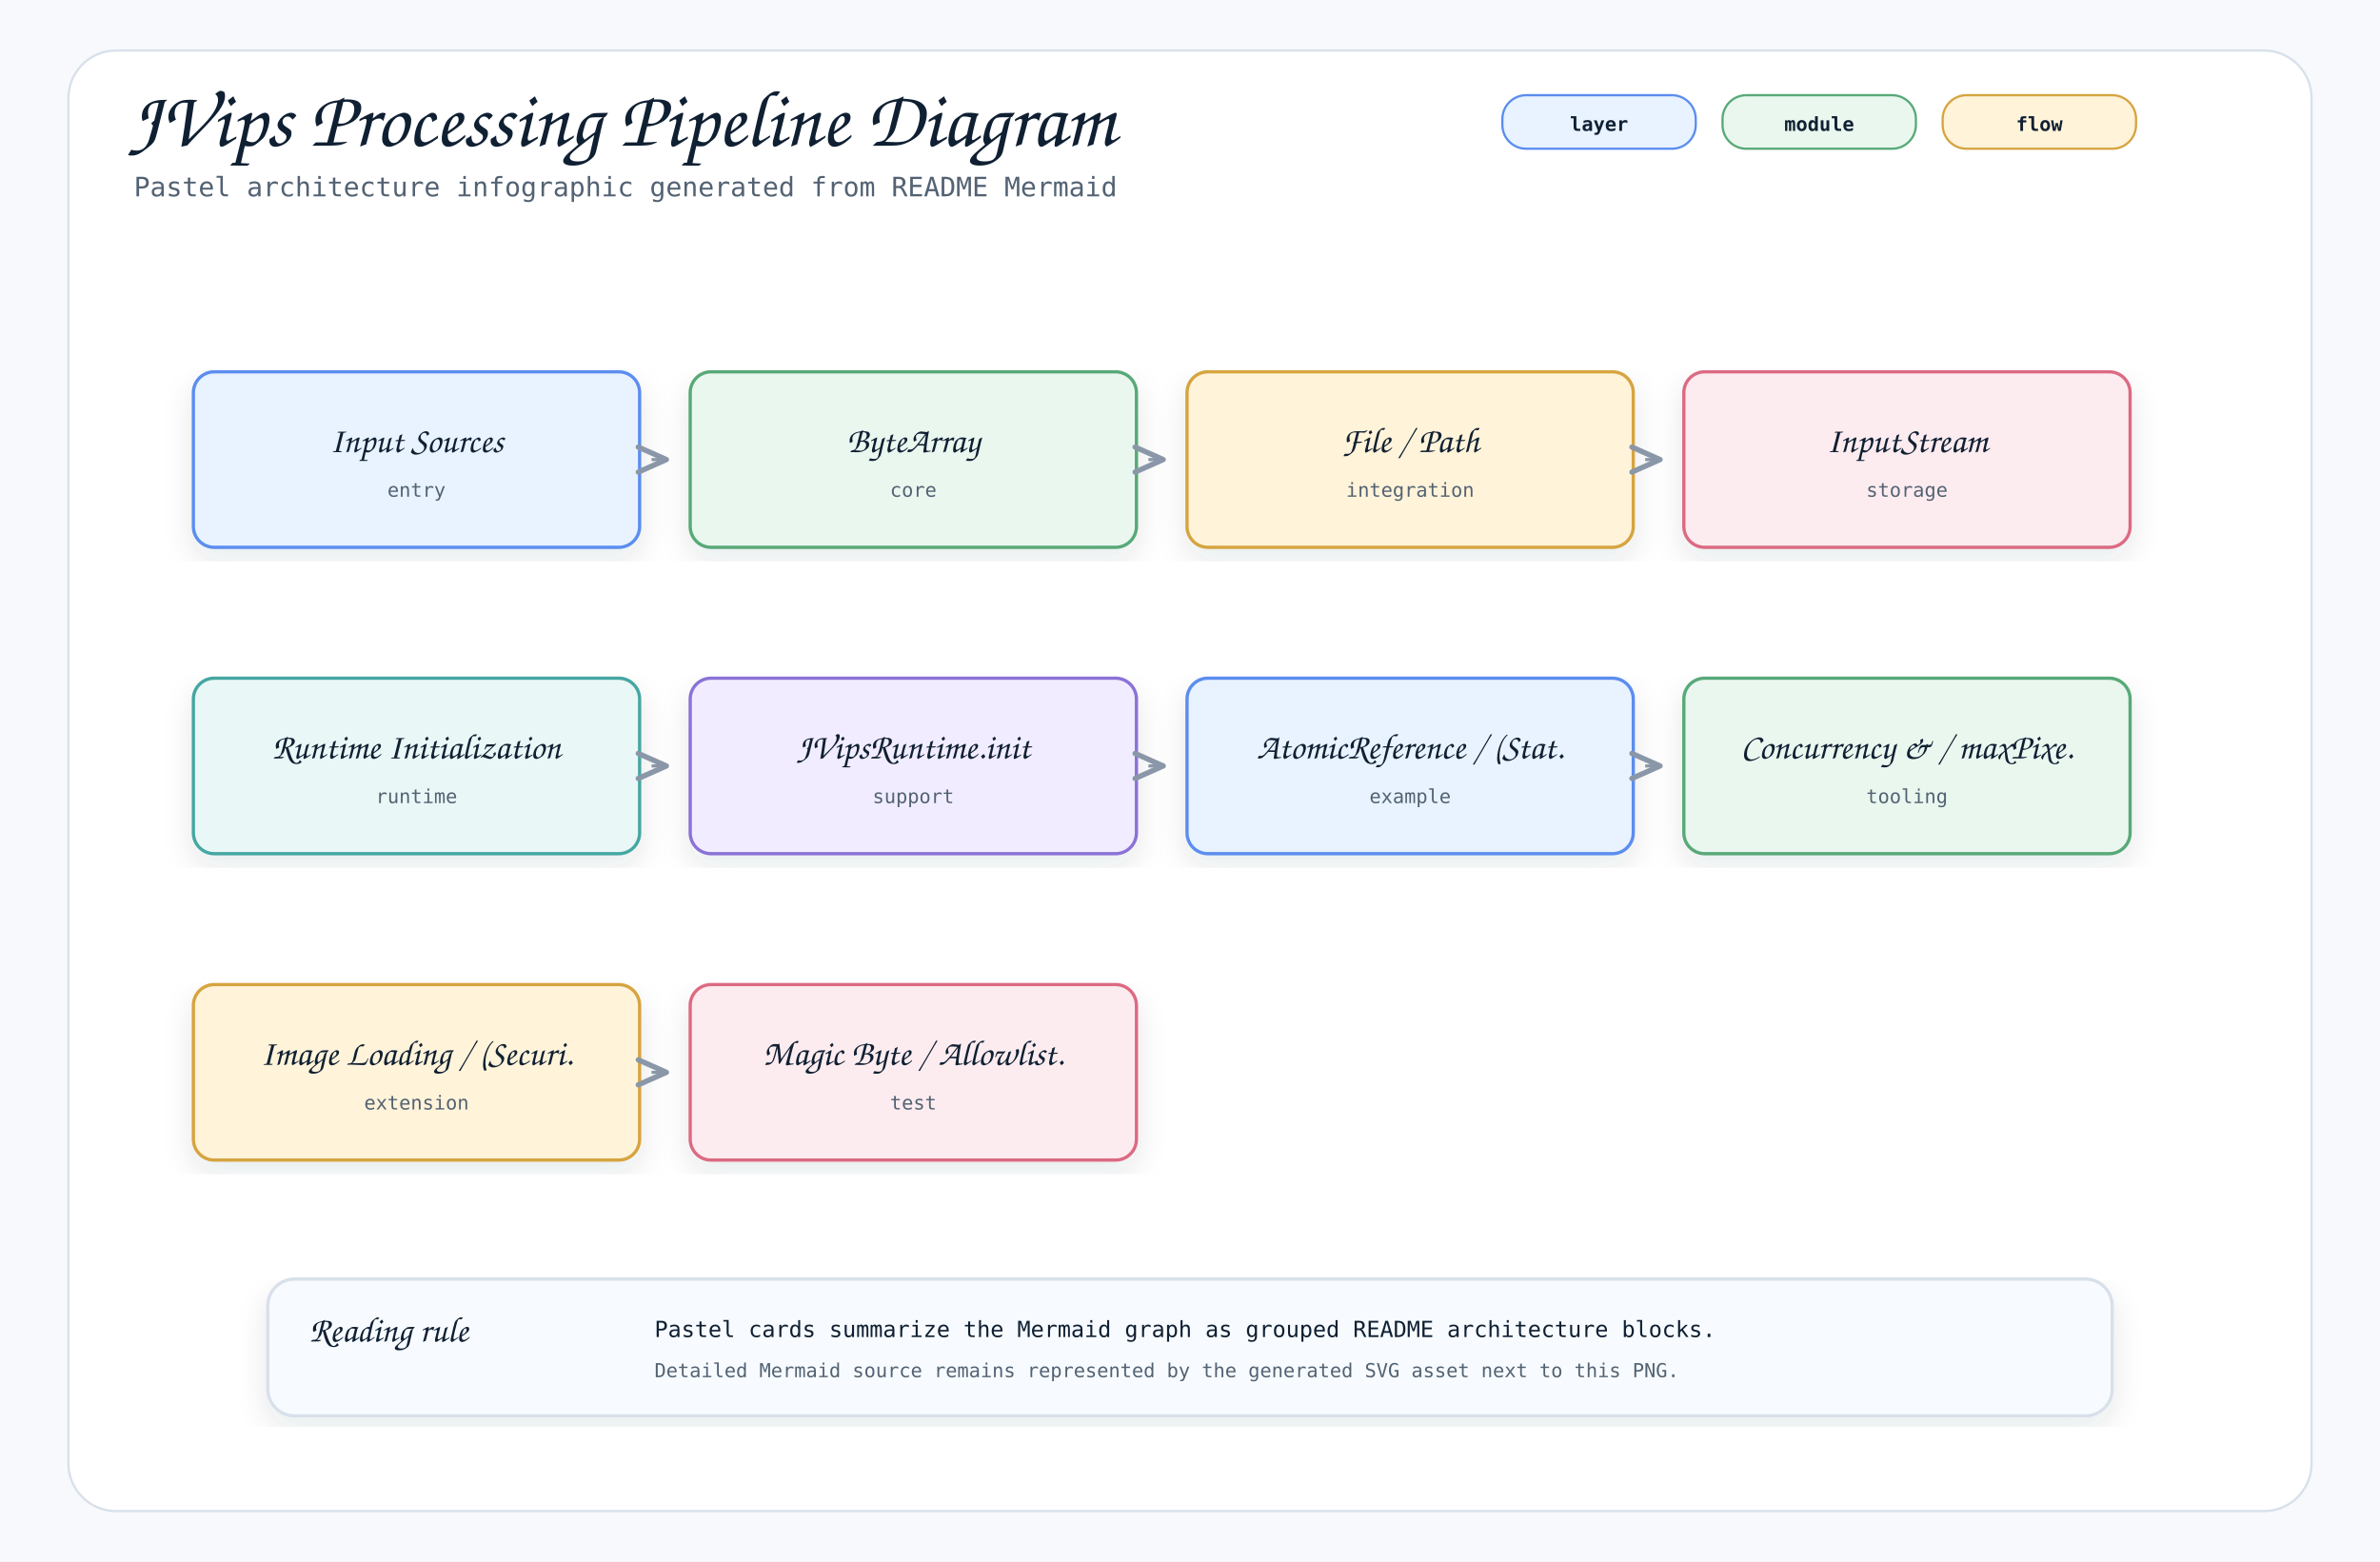
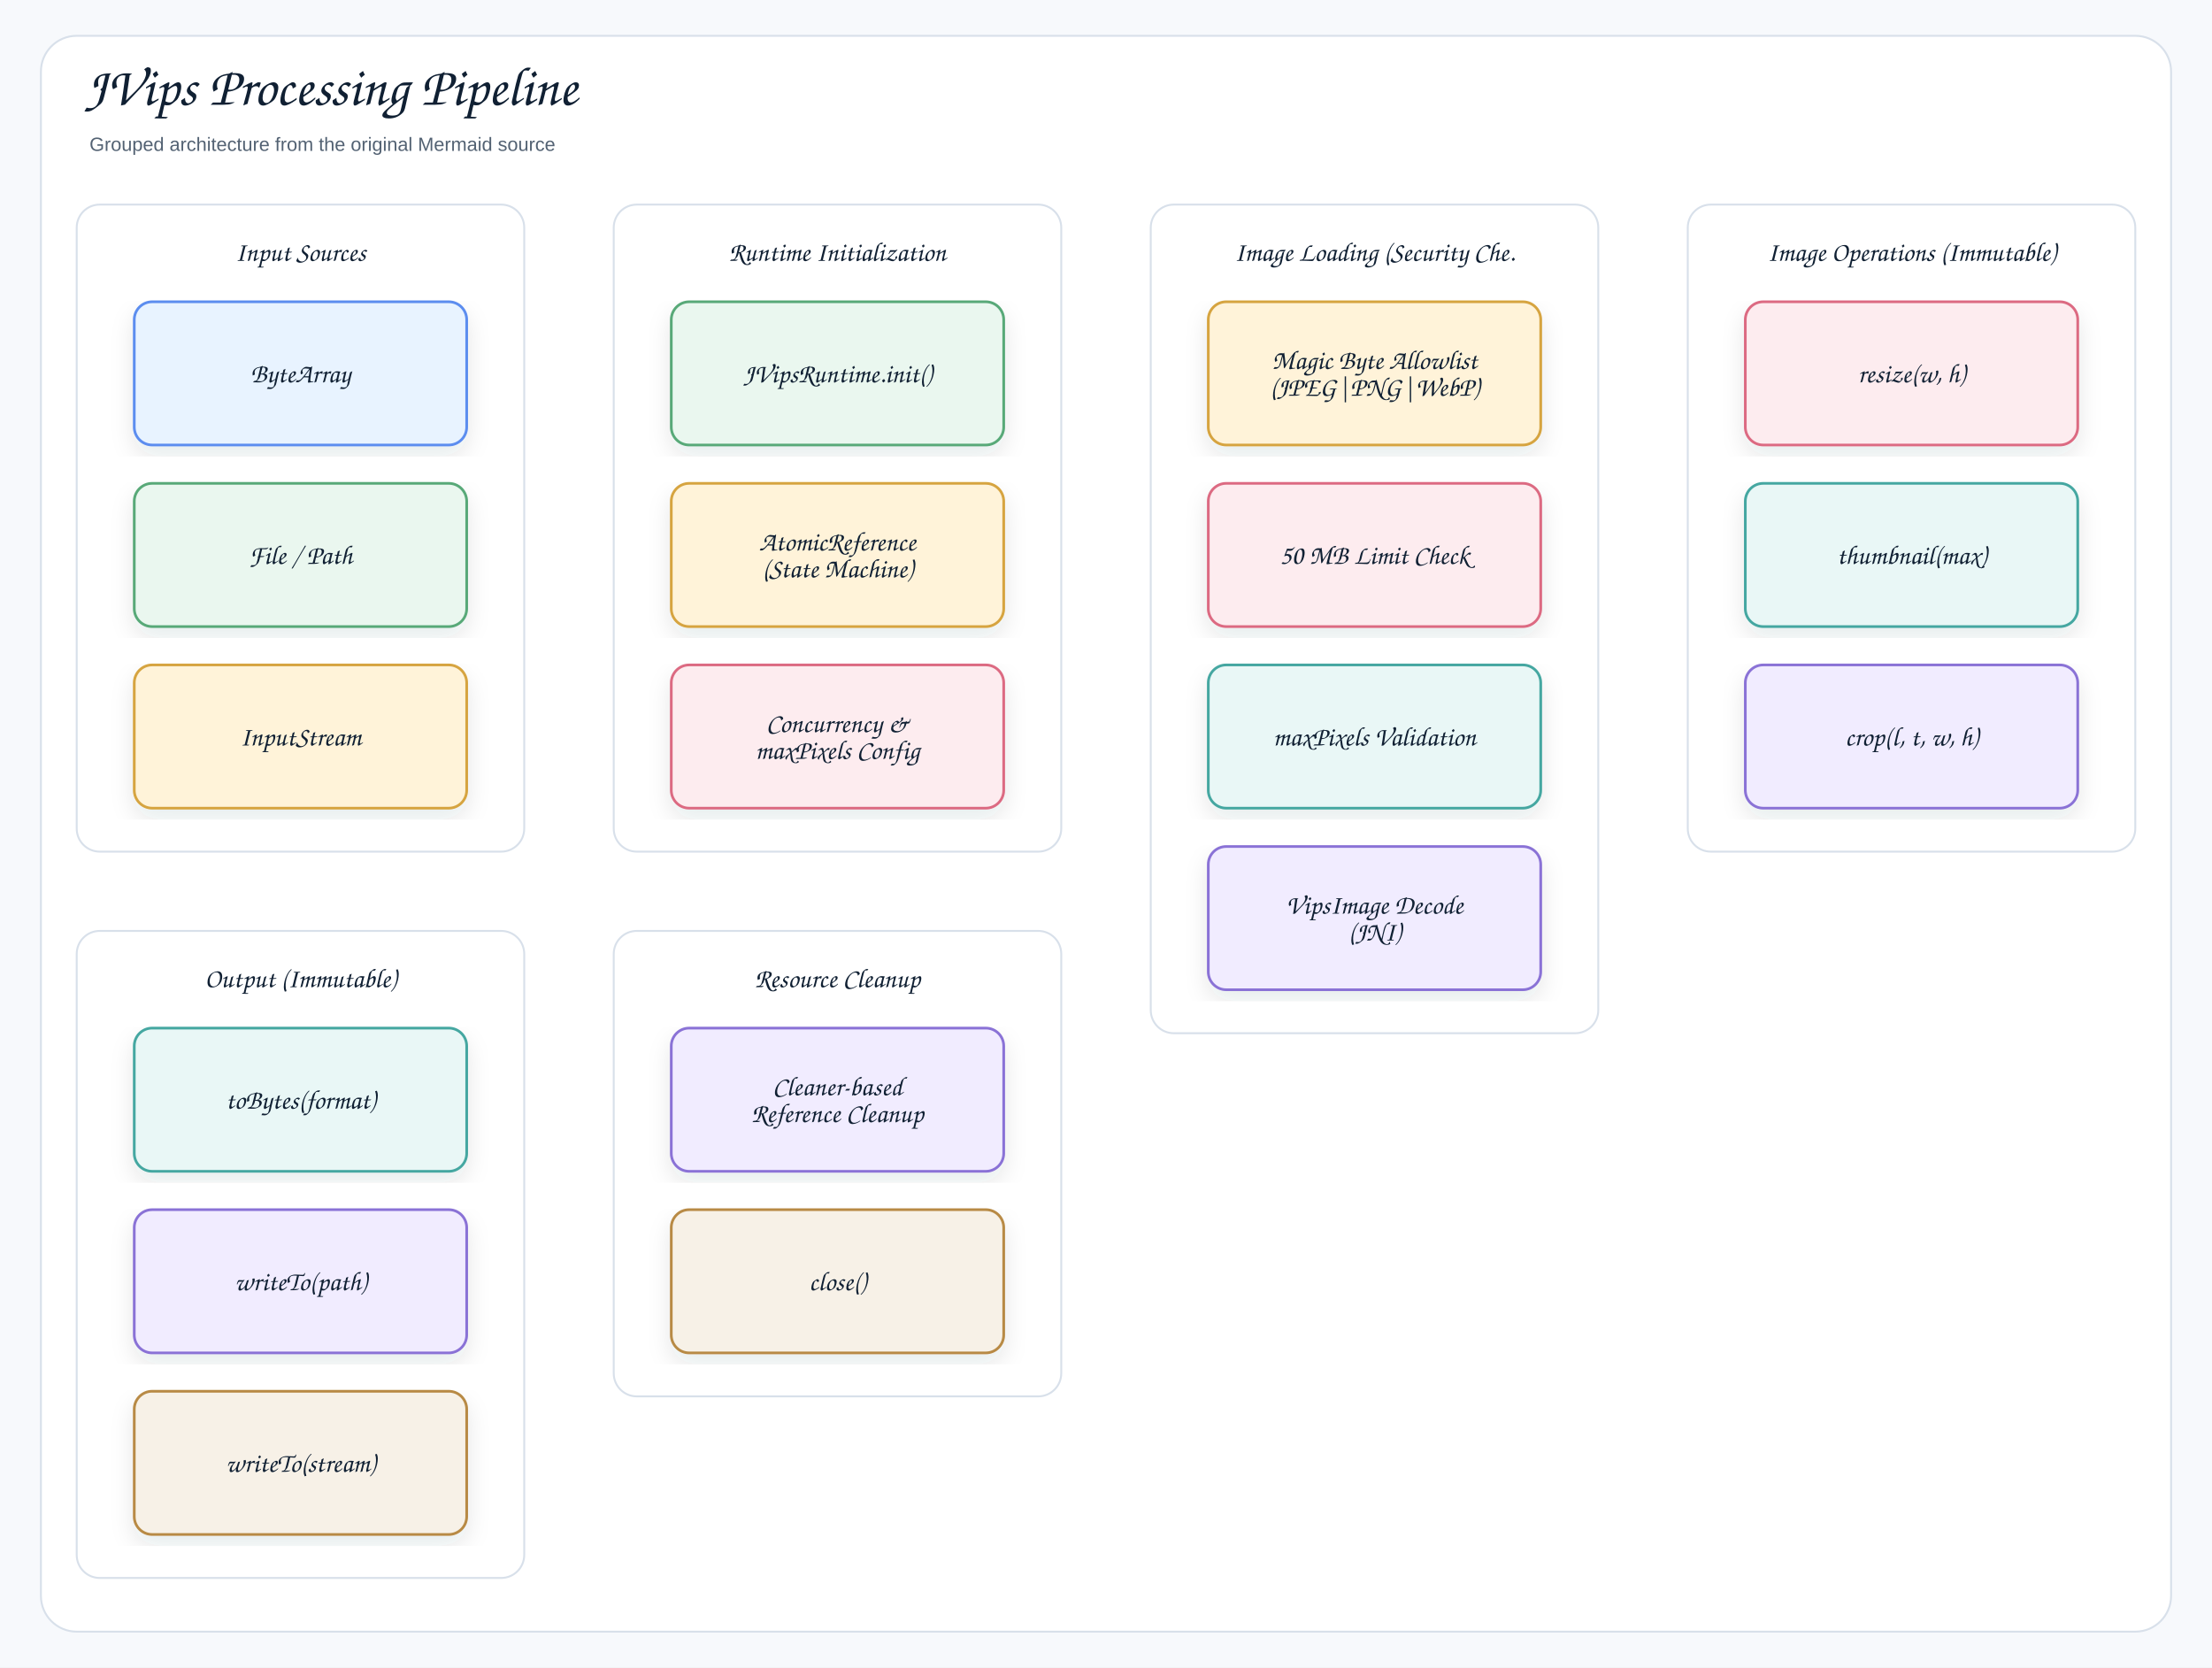
- <svg xmlns="http://www.w3.org/2000/svg" width="1600" height="1050" viewBox="0 0 1600 1050" role="img" aria-label="JVips Processing Pipeline Diagram">
+ <svg xmlns="http://www.w3.org/2000/svg" width="1730" height="1304" viewBox="0 0 1730 1304" role="img" aria-label="JVips Processing Pipeline">
  <defs>
    <filter id="shadow" x="-8%" y="-8%" width="116%" height="116%">
-       <feDropShadow dx="0" dy="8" stdDeviation="10" flood-color="#1f2937" flood-opacity="0.10" />
+       <feDropShadow dx="0" dy="8" stdDeviation="9" flood-color="#1f2937" flood-opacity="0.10" />
    </filter>
    <marker id="openArrow" markerWidth="12" markerHeight="10" refX="10" refY="5" orient="auto" markerUnits="strokeWidth">
-       <path d="M 1 1 L 10 5 L 1 9" fill="none" stroke="#8a97a8" stroke-width="1.7" stroke-linecap="round" stroke-linejoin="round" />
+       <path d="M 1 1 L 10 5 L 1 9" fill="none" stroke="#758297" stroke-width="1.8" stroke-linecap="round" stroke-linejoin="round" />
    </marker>
    <marker id="inherit" markerWidth="14" markerHeight="12" refX="12" refY="6" orient="auto" markerUnits="strokeWidth">
-       <path d="M 0 1 L 12 6 L 0 11 Z" fill="#ffffff" stroke="#8a97a8" stroke-width="1.7" />
+       <path d="M 0 1 L 12 6 L 0 11 Z" fill="#ffffff" stroke="#758297" stroke-width="1.8" />
    </marker>
    <style>
-     .canvas { fill: #f7f9fc; }
-     .frame { fill: #ffffff; stroke: #d8e0ea; stroke-width: 1.5; }
-     .title { font-family: "Architects Daughter", "Comic Mono", cursive; font-size: 54px; font-weight: 400; fill: #102033; }
-     .subtitle { font-family: "Comic Mono", "SFMono-Regular", Menlo, Consolas, monospace; font-size: 18px; fill: #536273; }
-     .label { font-family: "Architects Daughter", "Comic Mono", cursive; font-size: 30px; font-weight: 400; fill: #102033; }
-     .smallLabel { font-family: "Architects Daughter", "Comic Mono", cursive; font-size: 24px; font-weight: 400; fill: #102033; }
-     .mono { font-family: "Comic Mono", "SFMono-Regular", Menlo, Consolas, monospace; font-size: 15px; fill: #102033; }
-     .small { font-family: "Comic Mono", "SFMono-Regular", Menlo, Consolas, monospace; font-size: 13px; fill: #536273; }
-     .strong { font-family: "Comic Mono", "SFMono-Regular", Menlo, Consolas, monospace; font-size: 15px; font-weight: 700; fill: #102033; }
-     .card { stroke-width: 2.2; filter: url(#shadow); }
-     .line { stroke: #8a97a8; stroke-width: 2.1; fill: none; marker-end: url(#openArrow); }
-     .softLine { stroke: #8a97a8; stroke-width: 2.1; fill: none; }
-     .dashed { stroke: #8a97a8; stroke-width: 2.1; stroke-dasharray: 7 6; fill: none; marker-end: url(#openArrow); }
-     .inheritLine { stroke: #8a97a8; stroke-width: 2.2; fill: none; marker-end: url(#inherit); }
-     .implLine { stroke: #8a97a8; stroke-width: 2.2; stroke-dasharray: 8 7; fill: none; marker-end: url(#inherit); }
-     .compartment { stroke-width: 1.6; fill: none; }
-     .chip { stroke-width: 1.5; rx: 16; }
-     .chipText { font-family: "Comic Mono", "SFMono-Regular", Menlo, Consolas, monospace; font-size: 13px; font-weight: 700; fill: #102033; }
+     .canvas{fill:#f7f9fc}.frame{fill:#fff;stroke:#d8e0ea;stroke-width:1.5}
+     .title{font-family:"Architects Daughter","Comic Sans MS","Comic Sans",cursive;font-size:43px;font-weight:400;fill:#102033}
+     .subtitle{font-family:"Comic Sans MS","Comic Sans","Comic Neue",Arial,sans-serif;font-size:15px;font-weight:400;fill:#536273}
+     .label{font-family:"Architects Daughter","Comic Sans MS","Comic Sans",cursive;font-size:25px;font-weight:400;fill:#102033}
+     .smallLabel{font-family:"Architects Daughter","Comic Sans MS","Comic Sans",cursive;font-size:21px;font-weight:400;fill:#102033}
+     .mono{font-family:"Comic Sans MS","Comic Sans","Comic Neue",Arial,sans-serif;font-size:12px;font-weight:400;fill:#102033}
+     .small{font-family:"Comic Sans MS","Comic Sans","Comic Neue",Arial,sans-serif;font-size:12px;font-weight:400;fill:#536273}
+     .strong{font-family:"Comic Sans MS","Comic Sans","Comic Neue",Arial,sans-serif;font-size:13px;font-weight:400;fill:#102033}
+     .card{stroke-width:2.1;filter:url(#shadow)}.compartment{stroke-width:1.5;fill:none}
+     .line{stroke:#758297;stroke-width:2.1;fill:none;marker-end:url(#openArrow)}
+     .plainLine{stroke:#758297;stroke-width:2.1;fill:none}
+     .dashed{stroke:#758297;stroke-width:2.1;stroke-dasharray:7 6;fill:none;marker-end:url(#openArrow)}
+     .inheritLine{stroke:#758297;stroke-width:2.2;fill:none;marker-end:url(#inherit)}
+     .implLine{stroke:#758297;stroke-width:2.2;stroke-dasharray:8 7;fill:none;marker-end:url(#inherit)}
  </style>
  </defs>
-   <rect class="canvas" width="1600" height="1050" />
-   <rect class="frame" x="46" y="34" width="1508" height="982" rx="32" />
-   <text class="title" x="86" y="98">JVips Processing Pipeline Diagram</text>
-   <text class="subtitle" x="90" y="132">Pastel architecture infographic generated from README Mermaid</text>
-   <rect class="chip" x="1010" y="64" width="130" height="36" fill="#e8f3ff" stroke="#5b8def" />
-   <text class="chipText" x="1075" y="88" text-anchor="middle">layer</text>
-   <rect class="chip" x="1158" y="64" width="130" height="36" fill="#eaf7ef" stroke="#58a978" />
-   <text class="chipText" x="1223" y="88" text-anchor="middle">module</text>
-   <rect class="chip" x="1306" y="64" width="130" height="36" fill="#fff3d9" stroke="#d6a441" />
-   <text class="chipText" x="1371" y="88" text-anchor="middle">flow</text>
-   <g transform="translate(130,250)">
-     <rect class="card" x="0" y="0" width="300" height="118" rx="14" fill="#e8f3ff" stroke="#5b8def" />
-     <text class="smallLabel" x="150" y="54" text-anchor="middle">Input Sources</text>
-     <text class="small" x="150" y="84" text-anchor="middle">entry</text>
+   <rect class="canvas" width="1730" height="1304" />
+   <rect class="frame" x="32" y="28" width="1666" height="1248" rx="28" />
+   <text class="title" x="66" y="82">JVips Processing Pipeline</text>
+   <text class="subtitle" x="70" y="118">Grouped architecture from the original Mermaid source</text>
+   <g transform="translate(60,160)">
+     <rect x="0" y="0" width="350" height="506" rx="18" fill="#ffffff" stroke="#d8e0ea" stroke-width="1.5" />
+     <text class="smallLabel" x="175" y="44" text-anchor="middle">Input Sources</text>
  </g>
-   <g transform="translate(464,250)">
-     <rect class="card" x="0" y="0" width="300" height="118" rx="14" fill="#eaf7ef" stroke="#58a978" />
-     <text class="smallLabel" x="150" y="54" text-anchor="middle">ByteArray</text>
-     <text class="small" x="150" y="84" text-anchor="middle">core</text>
+   <g transform="translate(105,236)">
+     <rect class="card" x="0" y="0" width="260" height="112" rx="14" fill="#E8F3FF" stroke="#5B8DEF" />
+     <text class="smallLabel" x="130" y="63" text-anchor="middle">ByteArray</text>
  </g>
-   <path class="line" d="M438 309 L448 309" />
-   <g transform="translate(798,250)">
-     <rect class="card" x="0" y="0" width="300" height="118" rx="14" fill="#fff3d9" stroke="#d6a441" />
-     <text class="smallLabel" x="150" y="54" text-anchor="middle">File / Path</text>
-     <text class="small" x="150" y="84" text-anchor="middle">integration</text>
+   <g transform="translate(105,378)">
+     <rect class="card" x="0" y="0" width="260" height="112" rx="14" fill="#EAF7EF" stroke="#58A978" />
+     <text class="smallLabel" x="130" y="63" text-anchor="middle">File / Path</text>
  </g>
-   <path class="line" d="M772 309 L782 309" />
-   <g transform="translate(1132,250)">
-     <rect class="card" x="0" y="0" width="300" height="118" rx="14" fill="#fdecef" stroke="#dc6b82" />
-     <text class="smallLabel" x="150" y="54" text-anchor="middle">InputStream</text>
-     <text class="small" x="150" y="84" text-anchor="middle">storage</text>
+   <g transform="translate(105,520)">
+     <rect class="card" x="0" y="0" width="260" height="112" rx="14" fill="#FFF3D9" stroke="#D6A441" />
+     <text class="smallLabel" x="130" y="63" text-anchor="middle">InputStream</text>
  </g>
-   <path class="line" d="M1106 309 L1116 309" />
-   <g transform="translate(130,456)">
-     <rect class="card" x="0" y="0" width="300" height="118" rx="14" fill="#e9f7f6" stroke="#45a7a1" />
-     <text class="smallLabel" x="150" y="54" text-anchor="middle">Runtime Initialization</text>
-     <text class="small" x="150" y="84" text-anchor="middle">runtime</text>
+   <g transform="translate(480,160)">
+     <rect x="0" y="0" width="350" height="506" rx="18" fill="#ffffff" stroke="#d8e0ea" stroke-width="1.5" />
+     <text class="smallLabel" x="175" y="44" text-anchor="middle">Runtime Initialization</text>
  </g>
-   <g transform="translate(464,456)">
-     <rect class="card" x="0" y="0" width="300" height="118" rx="14" fill="#f1ecff" stroke="#8a72d6" />
-     <text class="smallLabel" x="150" y="54" text-anchor="middle">JVipsRuntime.init</text>
-     <text class="small" x="150" y="84" text-anchor="middle">support</text>
+   <g transform="translate(525,236)">
+     <rect class="card" x="0" y="0" width="260" height="112" rx="14" fill="#EAF7EF" stroke="#58A978" />
+     <text class="smallLabel" x="130" y="63" text-anchor="middle">JVipsRuntime.init()</text>
  </g>
-   <path class="line" d="M438 515 L448 515" />
-   <g transform="translate(798,456)">
-     <rect class="card" x="0" y="0" width="300" height="118" rx="14" fill="#e8f3ff" stroke="#5b8def" />
-     <text class="smallLabel" x="150" y="54" text-anchor="middle">AtomicReference / (Stat.</text>
-     <text class="small" x="150" y="84" text-anchor="middle">example</text>
+   <g transform="translate(525,378)">
+     <rect class="card" x="0" y="0" width="260" height="112" rx="14" fill="#FFF3D9" stroke="#D6A441" />
+     <text class="smallLabel" x="130" y="52.5" text-anchor="middle">AtomicReference</text>
+     <text class="smallLabel" x="130" y="73.5" text-anchor="middle">(State Machine)</text>
  </g>
-   <path class="line" d="M772 515 L782 515" />
-   <g transform="translate(1132,456)">
-     <rect class="card" x="0" y="0" width="300" height="118" rx="14" fill="#eaf7ef" stroke="#58a978" />
-     <text class="smallLabel" x="150" y="54" text-anchor="middle">Concurrency &amp; / maxPixe.</text>
-     <text class="small" x="150" y="84" text-anchor="middle">tooling</text>
+   <g transform="translate(525,520)">
+     <rect class="card" x="0" y="0" width="260" height="112" rx="14" fill="#FDECEF" stroke="#DC6B82" />
+     <text class="smallLabel" x="130" y="52.5" text-anchor="middle">Concurrency &amp;</text>
+     <text class="smallLabel" x="130" y="73.5" text-anchor="middle">maxPixels Config</text>
  </g>
-   <path class="line" d="M1106 515 L1116 515" />
-   <g transform="translate(130,662)">
-     <rect class="card" x="0" y="0" width="300" height="118" rx="14" fill="#fff3d9" stroke="#d6a441" />
-     <text class="smallLabel" x="150" y="54" text-anchor="middle">Image Loading / (Securi.</text>
-     <text class="small" x="150" y="84" text-anchor="middle">extension</text>
+   <g transform="translate(900,160)">
+     <rect x="0" y="0" width="350" height="648" rx="18" fill="#ffffff" stroke="#d8e0ea" stroke-width="1.5" />
+     <text class="smallLabel" x="175" y="44" text-anchor="middle">Image Loading (Security Che.</text>
  </g>
-   <g transform="translate(464,662)">
-     <rect class="card" x="0" y="0" width="300" height="118" rx="14" fill="#fdecef" stroke="#dc6b82" />
-     <text class="smallLabel" x="150" y="54" text-anchor="middle">Magic Byte / Allowlist.</text>
-     <text class="small" x="150" y="84" text-anchor="middle">test</text>
+   <g transform="translate(945,236)">
+     <rect class="card" x="0" y="0" width="260" height="112" rx="14" fill="#FFF3D9" stroke="#D6A441" />
+     <text class="smallLabel" x="130" y="52.5" text-anchor="middle">Magic Byte Allowlist</text>
+     <text class="smallLabel" x="130" y="73.5" text-anchor="middle">(JPEG|PNG|WebP)</text>
  </g>
-   <path class="line" d="M438 721 L448 721" />
-   <g transform="translate(180,860)">
-     <rect class="card" x="0" y="0" width="1240" height="92" rx="18" fill="#f7fbff" stroke="#d8e0ea" />
-     <text class="smallLabel" x="28" y="42">Reading rule</text>
-     <text class="mono" x="260" y="39">Pastel cards summarize the Mermaid graph as grouped README architecture blocks.</text>
-     <text class="small" x="260" y="66">Detailed Mermaid source remains represented by the generated SVG asset next to this PNG.</text>
+   <g transform="translate(945,378)">
+     <rect class="card" x="0" y="0" width="260" height="112" rx="14" fill="#FDECEF" stroke="#DC6B82" />
+     <text class="smallLabel" x="130" y="63" text-anchor="middle">50 MB Limit Check</text>
+   </g>
+   <g transform="translate(945,520)">
+     <rect class="card" x="0" y="0" width="260" height="112" rx="14" fill="#E9F7F6" stroke="#45A7A1" />
+     <text class="smallLabel" x="130" y="63" text-anchor="middle">maxPixels Validation</text>
+   </g>
+   <g transform="translate(945,662)">
+     <rect class="card" x="0" y="0" width="260" height="112" rx="14" fill="#F1ECFF" stroke="#8A72D6" />
+     <text class="smallLabel" x="130" y="52.5" text-anchor="middle">VipsImage Decode</text>
+     <text class="smallLabel" x="130" y="73.5" text-anchor="middle">(JNI)</text>
+   </g>
+   <g transform="translate(1320,160)">
+     <rect x="0" y="0" width="350" height="506" rx="18" fill="#ffffff" stroke="#d8e0ea" stroke-width="1.5" />
+     <text class="smallLabel" x="175" y="44" text-anchor="middle">Image Operations (Immutable)</text>
+   </g>
+   <g transform="translate(1365,236)">
+     <rect class="card" x="0" y="0" width="260" height="112" rx="14" fill="#FDECEF" stroke="#DC6B82" />
+     <text class="smallLabel" x="130" y="63" text-anchor="middle">resize(w, h)</text>
+   </g>
+   <g transform="translate(1365,378)">
+     <rect class="card" x="0" y="0" width="260" height="112" rx="14" fill="#E9F7F6" stroke="#45A7A1" />
+     <text class="smallLabel" x="130" y="63" text-anchor="middle">thumbnail(max)</text>
+   </g>
+   <g transform="translate(1365,520)">
+     <rect class="card" x="0" y="0" width="260" height="112" rx="14" fill="#F1ECFF" stroke="#8A72D6" />
+     <text class="smallLabel" x="130" y="63" text-anchor="middle">crop(l, t, w, h)</text>
+   </g>
+   <g transform="translate(60,728)">
+     <rect x="0" y="0" width="350" height="506" rx="18" fill="#ffffff" stroke="#d8e0ea" stroke-width="1.5" />
+     <text class="smallLabel" x="175" y="44" text-anchor="middle">Output (Immutable)</text>
+   </g>
+   <g transform="translate(105,804)">
+     <rect class="card" x="0" y="0" width="260" height="112" rx="14" fill="#E9F7F6" stroke="#45A7A1" />
+     <text class="smallLabel" x="130" y="63" text-anchor="middle">toBytes(format)</text>
+   </g>
+   <g transform="translate(105,946)">
+     <rect class="card" x="0" y="0" width="260" height="112" rx="14" fill="#F1ECFF" stroke="#8A72D6" />
+     <text class="smallLabel" x="130" y="63" text-anchor="middle">writeTo(path)</text>
+   </g>
+   <g transform="translate(105,1088)">
+     <rect class="card" x="0" y="0" width="260" height="112" rx="14" fill="#F7F1E7" stroke="#B88A44" />
+     <text class="smallLabel" x="130" y="63" text-anchor="middle">writeTo(stream)</text>
+   </g>
+   <g transform="translate(480,728)">
+     <rect x="0" y="0" width="350" height="364" rx="18" fill="#ffffff" stroke="#d8e0ea" stroke-width="1.5" />
+     <text class="smallLabel" x="175" y="44" text-anchor="middle">Resource Cleanup</text>
+   </g>
+   <g transform="translate(525,804)">
+     <rect class="card" x="0" y="0" width="260" height="112" rx="14" fill="#F1ECFF" stroke="#8A72D6" />
+     <text class="smallLabel" x="130" y="52.5" text-anchor="middle">Cleaner-based</text>
+     <text class="smallLabel" x="130" y="73.5" text-anchor="middle">Reference Cleanup</text>
+   </g>
+   <g transform="translate(525,946)">
+     <rect class="card" x="0" y="0" width="260" height="112" rx="14" fill="#F7F1E7" stroke="#B88A44" />
+     <text class="smallLabel" x="130" y="63" text-anchor="middle">close()</text>
  </g>
</svg>
